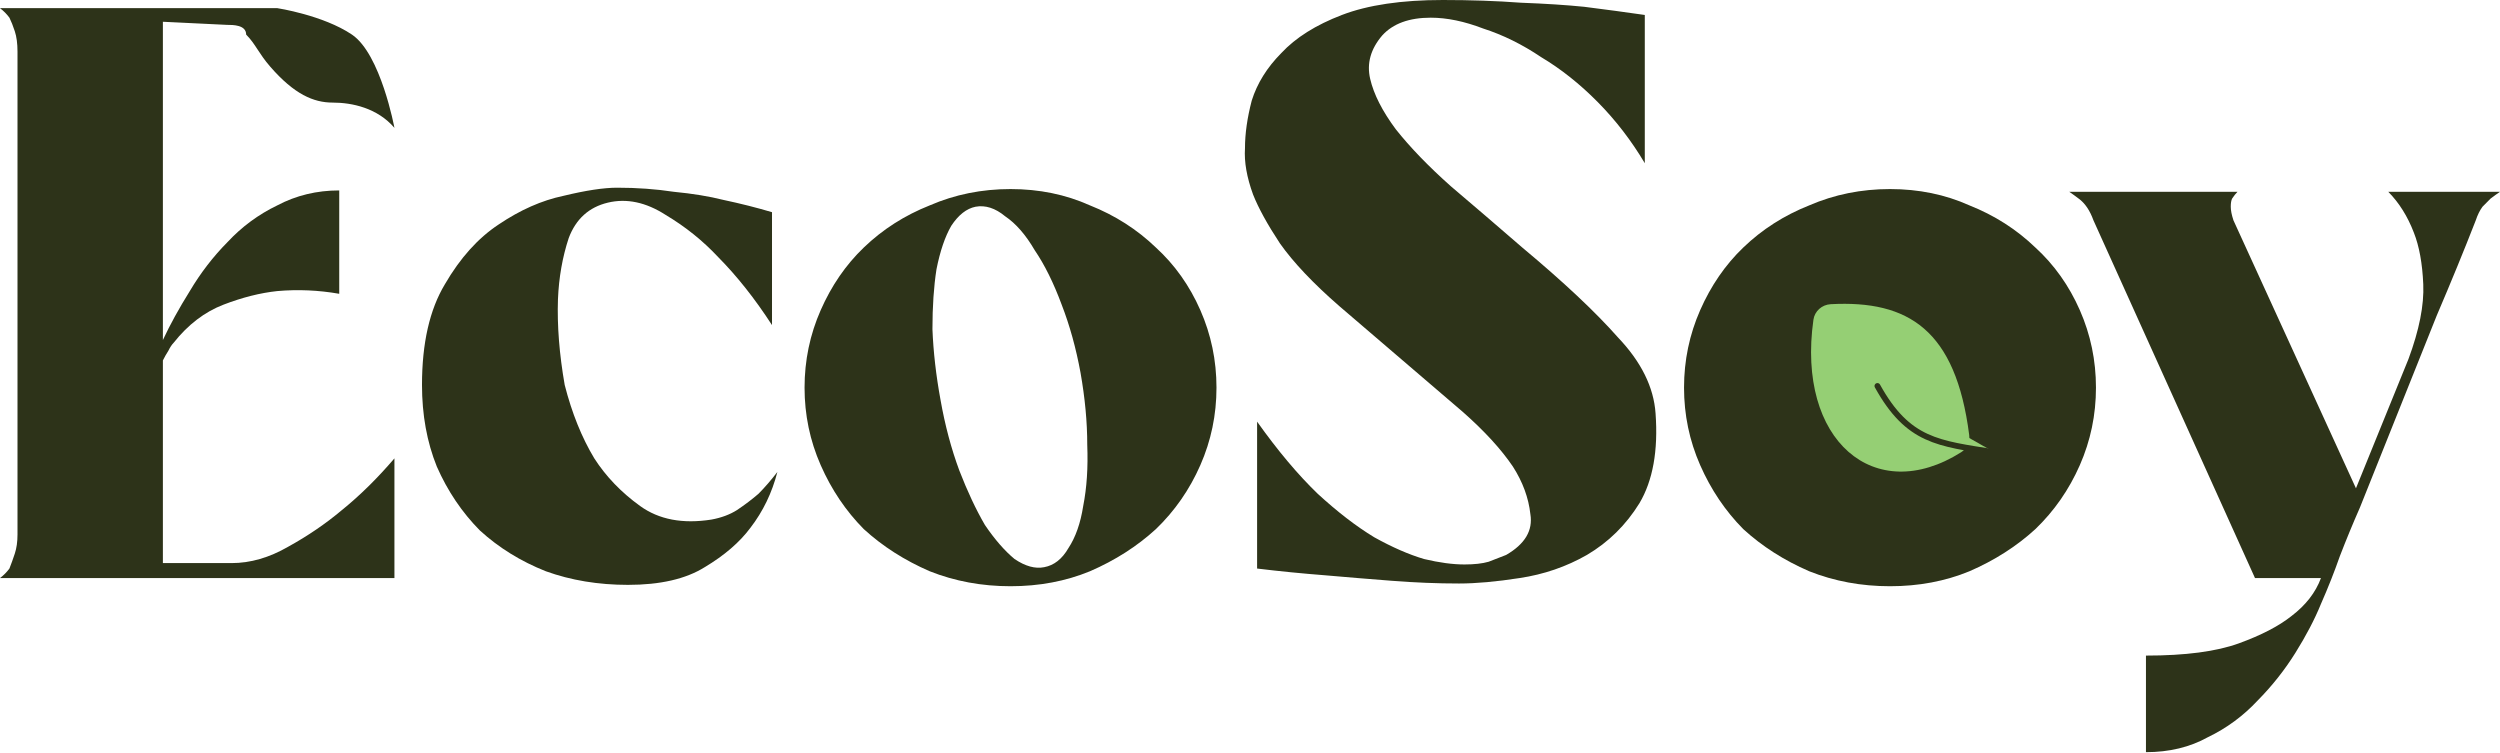
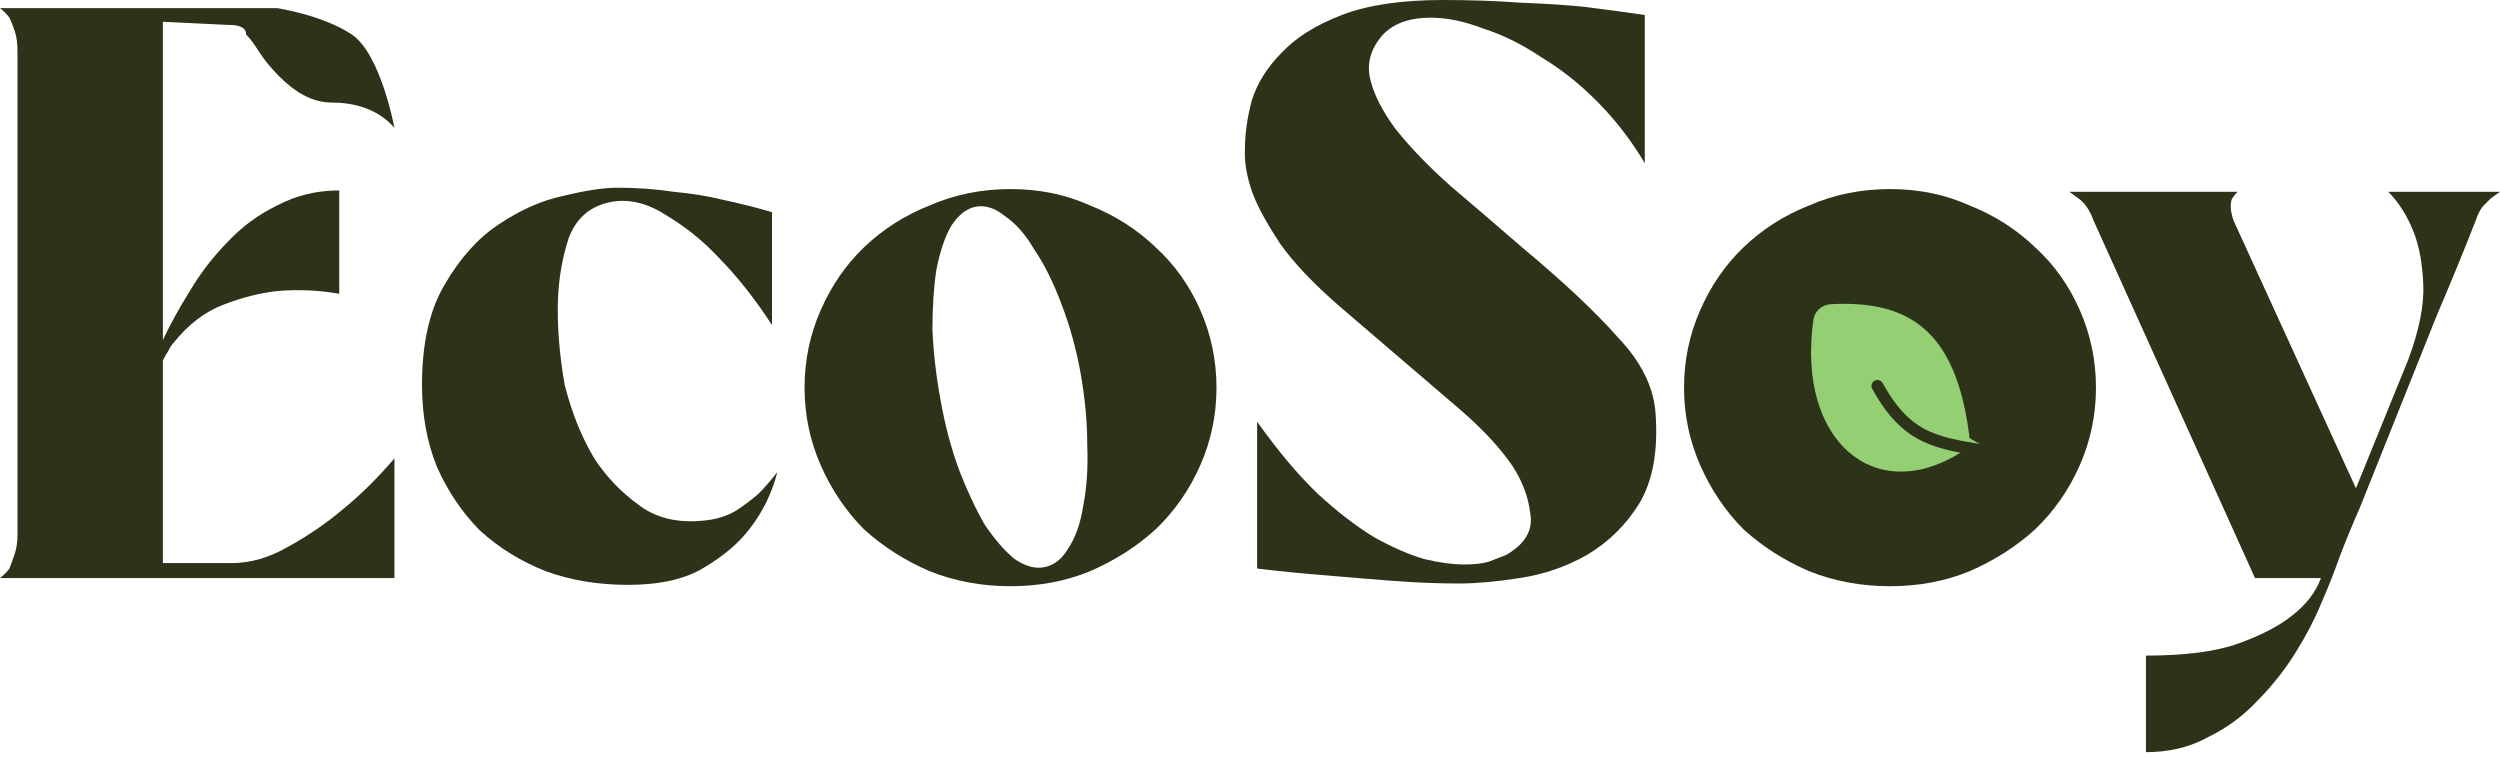
- <svg xmlns="http://www.w3.org/2000/svg" width="342" height="103" viewBox="0 0 342 103" fill="none">
-   <path d="M22.283 2.977L22.283 46.517C23.265 44.408 24.493 42.176 25.966 39.819C27.439 37.338 29.158 35.105 31.123 33.12C33.087 31.012 35.358 29.337 37.936 28.096C40.515 26.732 43.338 26.05 46.408 26.05L46.408 40.191C43.584 39.695 40.76 39.571 37.936 39.819C35.604 40.067 33.148 40.687 30.57 41.679C27.992 42.672 25.721 44.408 23.756 46.889C23.511 47.138 23.265 47.51 23.02 48.006C22.774 48.378 22.529 48.812 22.283 49.308L22.283 77.032L31.675 77.032C34.253 77.032 36.831 76.288 39.41 74.8C42.111 73.311 44.566 71.636 46.776 69.776C49.231 67.791 51.625 65.434 53.958 62.705L53.958 79.079L-1.12516e-07 79.079C0.491 78.707 0.921 78.273 1.289 77.777C1.535 77.157 1.78 76.474 2.026 75.73C2.271 74.986 2.394 74.118 2.394 73.125L2.394 7.071C2.394 5.954 2.271 5.024 2.026 4.28C1.78 3.535 1.535 2.915 1.289 2.419C0.921 1.923 0.491 1.489 -1.58846e-09 1.116L37.936 1.116C37.936 1.116 44.198 2.073 48.144 4.731C52.09 7.39 53.958 17.491 53.958 17.491C51.625 14.761 48.144 14.035 45.513 14.035C42.882 14.035 40.252 12.885 36.989 9.144C35.36 7.275 34.99 6.061 33.674 4.731C33.674 3.402 31.88 3.402 31.044 3.402L22.283 2.977Z" fill="#2D3319" />
-   <path d="M85.905 80.01C81.853 80.01 78.109 79.389 74.671 78.149C71.234 76.784 68.226 74.924 65.648 72.567C63.192 70.086 61.228 67.171 59.755 63.822C58.404 60.472 57.729 56.751 57.729 52.657C57.729 46.951 58.773 42.362 60.86 38.888C62.947 35.291 65.402 32.562 68.226 30.701C71.172 28.717 74.119 27.414 77.066 26.794C80.135 26.05 82.59 25.677 84.432 25.677C87.133 25.677 89.711 25.864 92.166 26.236C94.745 26.484 97.016 26.856 98.98 27.352C101.313 27.848 103.523 28.407 105.61 29.027L105.61 44.471C103.277 40.873 100.822 37.772 98.243 35.167C96.156 32.934 93.762 31.012 91.061 29.399C88.36 27.662 85.721 27.104 83.143 27.724C80.564 28.345 78.784 29.957 77.802 32.562C76.943 35.167 76.452 37.958 76.329 40.935C76.206 44.532 76.513 48.44 77.25 52.657C78.232 56.503 79.582 59.852 81.301 62.705C82.897 65.186 84.984 67.357 87.562 69.218C90.141 71.078 93.394 71.699 97.323 71.078C98.673 70.83 99.84 70.396 100.822 69.776C101.927 69.032 102.909 68.287 103.768 67.543C104.628 66.675 105.487 65.682 106.346 64.566C105.61 67.419 104.382 69.962 102.663 72.195C101.19 74.18 99.103 75.978 96.402 77.591C93.824 79.203 90.325 80.01 85.905 80.01Z" fill="#2D3319" />
-   <path d="M138.239 25.864C142.167 25.864 145.789 26.608 149.104 28.096C152.542 29.461 155.55 31.384 158.128 33.864C160.706 36.221 162.732 39.075 164.205 42.424C165.678 45.773 166.415 49.308 166.415 53.03C166.415 56.751 165.678 60.286 164.205 63.636C162.732 66.985 160.706 69.9 158.128 72.381C155.55 74.738 152.542 76.66 149.104 78.149C145.789 79.513 142.167 80.196 138.239 80.196C134.31 80.196 130.627 79.513 127.189 78.149C123.752 76.66 120.744 74.738 118.166 72.381C115.71 69.9 113.746 66.985 112.273 63.636C110.799 60.286 110.063 56.751 110.063 53.03C110.063 49.308 110.799 45.773 112.273 42.424C113.746 39.075 115.71 36.221 118.166 33.864C120.744 31.384 123.752 29.461 127.189 28.096C130.627 26.608 134.31 25.864 138.239 25.864ZM142.843 77.591C144.193 77.343 145.298 76.474 146.158 74.986C147.14 73.497 147.815 71.575 148.183 69.218C148.674 66.737 148.858 63.946 148.736 60.844C148.736 57.743 148.429 54.456 147.815 50.983C147.201 47.634 146.342 44.532 145.237 41.679C144.132 38.702 142.904 36.221 141.554 34.237C140.326 32.128 138.975 30.577 137.502 29.585C136.152 28.468 134.801 28.034 133.451 28.282C132.223 28.531 131.118 29.399 130.136 30.887C129.276 32.376 128.601 34.361 128.11 36.842C127.742 39.199 127.558 41.928 127.558 45.029C127.68 48.13 128.049 51.355 128.663 54.704C129.276 58.178 130.136 61.403 131.241 64.38C132.346 67.233 133.512 69.714 134.74 71.823C136.09 73.807 137.441 75.358 138.791 76.474C140.264 77.467 141.615 77.839 142.843 77.591Z" fill="#2D3319" />
-   <path d="M170.314 20.282C170.314 18.297 170.621 16.126 171.235 13.769C171.971 11.412 173.322 9.241 175.286 7.257C177.25 5.148 180.013 3.411 183.573 2.047C187.133 0.682 191.737 2.72809e-07 197.385 2.80845e-07C201.191 2.8626e-07 204.751 0.124 208.066 0.372C211.381 0.496 214.266 0.682 216.721 0.93C219.668 1.302 222.43 1.675 225.008 2.047L225.008 22.328C223.167 19.227 221.018 16.436 218.563 13.955C216.108 11.474 213.529 9.427 210.828 7.815C208.25 6.078 205.611 4.776 202.91 3.907C200.331 2.915 197.937 2.419 195.727 2.419C192.781 2.419 190.571 3.225 189.098 4.838C187.502 6.698 186.949 8.683 187.44 10.792C187.931 12.901 189.098 15.196 190.939 17.677C192.904 20.157 195.421 22.762 198.49 25.491C201.559 28.096 204.813 30.887 208.25 33.864C213.898 38.578 218.256 42.672 221.325 46.145C224.517 49.494 226.236 52.968 226.482 56.565C226.85 61.651 226.113 65.744 224.272 68.846C222.43 71.823 220.036 74.18 217.09 75.916C214.266 77.529 211.197 78.583 207.882 79.079C204.69 79.576 201.927 79.824 199.595 79.824C196.648 79.824 193.579 79.7 190.387 79.451C187.195 79.203 184.187 78.955 181.363 78.707C178.171 78.459 175.04 78.149 171.971 77.777L171.971 57.681C174.795 61.651 177.557 64.938 180.258 67.543C182.959 70.024 185.537 72.009 187.993 73.497C190.448 74.862 192.72 75.854 194.807 76.474C196.894 76.971 198.735 77.219 200.331 77.219C201.682 77.219 202.787 77.095 203.646 76.847C204.628 76.474 205.426 76.164 206.04 75.916C208.618 74.428 209.723 72.567 209.355 70.334C209.11 68.101 208.312 65.93 206.961 63.822C205.365 61.465 203.094 58.984 200.147 56.379L183.205 41.865C179.644 38.764 176.943 35.911 175.102 33.306C173.383 30.701 172.155 28.468 171.419 26.608C170.559 24.251 170.191 22.142 170.314 20.282Z" fill="#2D3319" />
-   <path d="M342 26.236C341.632 26.484 341.202 26.794 340.711 27.166C340.465 27.414 340.097 27.786 339.606 28.282C339.238 28.779 338.931 29.399 338.685 30.143C337.089 34.237 335.309 38.578 333.345 43.168L322.848 69.404C321.866 71.636 320.945 73.869 320.085 76.102C319.349 78.211 318.489 80.382 317.507 82.615C316.648 84.723 315.481 86.956 314.008 89.313C312.535 91.67 310.816 93.841 308.852 95.826C306.887 97.934 304.616 99.609 302.038 100.849C299.582 102.214 296.759 102.896 293.567 102.896L293.567 89.685C298.969 89.685 303.204 89.127 306.274 88.011C309.343 86.894 311.737 85.654 313.456 84.289C315.42 82.801 316.771 81.064 317.507 79.079L308.483 79.079L286.385 30.143C285.893 28.779 285.218 27.786 284.359 27.166C283.868 26.794 283.438 26.484 283.07 26.236L306.089 26.236C305.844 26.484 305.598 26.794 305.353 27.166C305.23 27.414 305.169 27.786 305.169 28.282C305.169 28.779 305.291 29.399 305.537 30.143L322.295 66.799L329.477 49.122C330.951 45.153 331.626 41.742 331.503 38.888C331.38 36.035 330.951 33.678 330.214 31.818C329.355 29.585 328.188 27.724 326.715 26.236L342 26.236Z" fill="#2D3319" />
-   <path d="M258.552 25.864C262.481 25.864 266.103 26.608 269.418 28.096C272.855 29.461 275.863 31.384 278.441 33.864C281.02 36.221 283.045 39.075 284.519 42.424C285.992 45.773 286.728 49.308 286.728 53.03C286.728 56.751 285.992 60.286 284.519 63.636C283.045 66.985 281.02 69.9 278.441 72.381C275.863 74.738 272.855 76.66 269.418 78.149C266.103 79.513 262.481 80.196 258.552 80.196C254.624 80.196 250.941 79.513 247.503 78.149C244.065 76.66 241.057 74.738 238.479 72.381C236.024 69.9 234.059 66.985 232.586 63.636C231.113 60.286 230.376 56.751 230.376 53.03C230.376 49.308 231.113 45.773 232.586 42.424C234.059 39.075 236.024 36.221 238.479 33.864C241.057 31.384 244.065 29.461 247.503 28.096C250.941 26.608 254.624 25.864 258.552 25.864Z" fill="#2D3319" />
-   <path d="M268.284 61.868C256.458 69.333 245.735 60.284 248.077 43.735C248.242 42.568 249.237 41.677 250.444 41.613C261.077 41.045 267.549 45.135 269.386 59.508C269.504 60.434 269.091 61.359 268.284 61.868Z" fill="#95CF74" />
-   <path d="M272.837 61.87C265.169 60.642 261.029 60.392 256.833 52.803L272.837 61.87Z" fill="#95CF74" />
-   <path d="M272.837 61.87C265.169 60.642 261.029 60.392 256.833 52.803" stroke="#2D3319" stroke-width="0.8" stroke-linecap="round" stroke-linejoin="round" />
+ <svg xmlns="http://www.w3.org/2000/svg" width="168" height="51" viewBox="0 0 168 51" fill="none">
+   <path d="M10.946 1.462L10.946 22.851C11.428 21.815 12.032 20.718 12.755 19.56C13.479 18.341 14.323 17.245 15.288 16.27C16.253 15.234 17.369 14.411 18.635 13.802C19.902 13.132 21.289 12.796 22.797 12.796L22.797 19.743C21.41 19.499 20.023 19.438 18.635 19.56C17.489 19.682 16.283 19.987 15.017 20.474C13.75 20.962 12.635 21.815 11.67 23.033C11.549 23.155 11.428 23.338 11.308 23.582C11.187 23.765 11.067 23.978 10.946 24.222L10.946 37.84L15.56 37.84C16.826 37.84 18.093 37.475 19.359 36.744C20.686 36.013 21.892 35.19 22.978 34.276C24.184 33.301 25.36 32.143 26.506 30.803L26.506 38.846L-5.52711e-08 38.846C0.241 38.663 0.452 38.45 0.633 38.206C0.754 37.901 0.874 37.566 0.995 37.201C1.116 36.835 1.176 36.409 1.176 35.921L1.176 3.473C1.176 2.925 1.116 2.468 0.995 2.102C0.874 1.737 0.754 1.432 0.633 1.188C0.452 0.944 0.241 0.731 -7.80296e-10 0.548L18.635 0.548C18.635 0.548 21.711 1.018 23.65 2.324C25.588 3.63 26.506 8.592 26.506 8.592C25.36 7.251 23.65 6.894 22.357 6.894C21.065 6.894 19.773 6.33 18.17 4.492C17.37 3.574 17.188 2.977 16.542 2.324C16.542 1.671 15.66 1.671 15.249 1.671L10.946 1.462Z" fill="#2D3319" />
+   <path d="M42.199 39.303C40.209 39.303 38.369 38.998 36.681 38.389C34.992 37.719 33.514 36.805 32.248 35.647C31.042 34.428 30.077 32.996 29.353 31.351C28.69 29.706 28.358 27.878 28.358 25.867C28.358 23.064 28.871 20.809 29.896 19.103C30.921 17.336 32.127 15.995 33.514 15.081C34.962 14.106 36.409 13.467 37.857 13.162C39.364 12.796 40.571 12.614 41.475 12.614C42.802 12.614 44.069 12.705 45.275 12.888C46.541 13.01 47.657 13.192 48.622 13.436C49.768 13.68 50.853 13.954 51.879 14.259L51.879 21.845C50.733 20.078 49.526 18.555 48.26 17.275C47.235 16.178 46.059 15.234 44.732 14.442C43.405 13.588 42.108 13.314 40.842 13.619C39.575 13.924 38.701 14.716 38.219 15.995C37.796 17.275 37.555 18.646 37.495 20.108C37.435 21.876 37.585 23.795 37.947 25.867C38.43 27.756 39.093 29.401 39.937 30.803C40.721 32.021 41.747 33.088 43.013 34.002C44.28 34.916 45.878 35.22 47.808 34.916C48.471 34.794 49.044 34.581 49.526 34.276C50.069 33.91 50.552 33.545 50.974 33.179C51.396 32.752 51.818 32.265 52.24 31.717C51.879 33.118 51.275 34.367 50.431 35.464C49.707 36.439 48.682 37.323 47.355 38.115C46.089 38.907 44.37 39.303 42.199 39.303Z" fill="#2D3319" />
+   <path d="M67.907 12.705C69.837 12.705 71.616 13.07 73.244 13.802C74.933 14.472 76.41 15.416 77.677 16.635C78.943 17.793 79.938 19.195 80.662 20.84C81.386 22.485 81.748 24.222 81.748 26.05C81.748 27.878 81.386 29.614 80.662 31.26C79.938 32.905 78.943 34.337 77.677 35.556C76.41 36.713 74.933 37.658 73.244 38.389C71.616 39.059 69.837 39.394 67.907 39.394C65.977 39.394 64.168 39.059 62.479 38.389C60.79 37.658 59.313 36.713 58.046 35.556C56.84 34.337 55.875 32.905 55.151 31.26C54.428 29.614 54.066 27.878 54.066 26.05C54.066 24.222 54.428 22.485 55.151 20.84C55.875 19.195 56.84 17.793 58.046 16.635C59.313 15.416 60.79 14.472 62.479 13.802C64.168 13.07 65.977 12.705 67.907 12.705ZM70.168 38.115C70.832 37.993 71.374 37.566 71.797 36.835C72.279 36.104 72.611 35.159 72.792 34.002C73.033 32.783 73.124 31.412 73.063 29.889C73.063 28.365 72.912 26.75 72.611 25.044C72.309 23.399 71.887 21.876 71.344 20.474C70.802 19.012 70.198 17.793 69.535 16.818C68.932 15.782 68.269 15.02 67.545 14.533C66.882 13.985 66.218 13.771 65.555 13.893C64.952 14.015 64.409 14.442 63.926 15.173C63.504 15.904 63.172 16.879 62.931 18.098C62.75 19.255 62.66 20.596 62.66 22.119C62.72 23.643 62.901 25.227 63.203 26.872C63.504 28.578 63.926 30.163 64.469 31.625C65.012 33.027 65.585 34.245 66.188 35.281C66.851 36.256 67.515 37.018 68.178 37.566C68.902 38.054 69.565 38.237 70.168 38.115Z" fill="#2D3319" />
+   <path d="M83.663 9.963C83.663 8.988 83.814 7.922 84.115 6.764C84.477 5.606 85.141 4.54 86.105 3.565C87.07 2.529 88.427 1.676 90.176 1.005C91.925 0.335 94.187 1.34012e-07 96.961 1.37959e-07C98.831 1.40619e-07 100.58 0.061 102.208 0.183C103.836 0.244 105.253 0.335 106.46 0.457C107.907 0.64 109.264 0.823 110.53 1.005L110.53 10.968C109.626 9.445 108.57 8.074 107.364 6.855C106.158 5.636 104.892 4.631 103.565 3.839C102.298 2.986 101.002 2.346 99.675 1.919C98.408 1.432 97.232 1.188 96.147 1.188C94.699 1.188 93.614 1.584 92.89 2.376C92.106 3.29 91.835 4.265 92.076 5.301C92.317 6.337 92.89 7.465 93.795 8.683C94.76 9.902 95.996 11.181 97.504 12.522C99.011 13.802 100.61 15.173 102.298 16.635C105.073 18.951 107.213 20.962 108.721 22.668C110.289 24.313 111.134 26.019 111.254 27.786C111.435 30.285 111.073 32.295 110.169 33.819C109.264 35.281 108.088 36.439 106.641 37.292C105.253 38.084 103.746 38.602 102.117 38.846C100.549 39.09 99.192 39.212 98.046 39.212C96.599 39.212 95.091 39.151 93.523 39.029C91.955 38.907 90.478 38.785 89.091 38.663C87.523 38.541 85.985 38.389 84.477 38.206L84.477 28.335C85.864 30.285 87.221 31.899 88.548 33.179C89.875 34.398 91.141 35.373 92.347 36.104C93.553 36.774 94.669 37.262 95.695 37.566C96.72 37.81 97.624 37.932 98.408 37.932C99.072 37.932 99.615 37.871 100.037 37.749C100.519 37.566 100.911 37.414 101.213 37.292C102.479 36.561 103.022 35.647 102.841 34.55C102.72 33.453 102.328 32.387 101.665 31.351C100.881 30.193 99.765 28.974 98.318 27.695L89.995 20.566C88.246 19.042 86.92 17.641 86.015 16.361C85.171 15.081 84.567 13.985 84.206 13.07C83.784 11.913 83.603 10.877 83.663 9.963Z" fill="#2D3319" />
+   <path d="M168 12.888C167.819 13.01 167.608 13.162 167.367 13.345C167.246 13.467 167.065 13.649 166.824 13.893C166.643 14.137 166.492 14.442 166.372 14.807C165.588 16.818 164.713 18.951 163.748 21.205L158.592 34.093C158.109 35.19 157.657 36.287 157.235 37.383C156.873 38.419 156.451 39.486 155.968 40.583C155.546 41.618 154.973 42.715 154.25 43.873C153.526 45.031 152.682 46.097 151.717 47.072C150.752 48.108 149.636 48.931 148.37 49.54C147.163 50.21 145.776 50.545 144.208 50.545L144.208 44.056C146.862 44.056 148.942 43.782 150.45 43.233C151.958 42.685 153.134 42.075 153.978 41.405C154.943 40.674 155.607 39.821 155.968 38.846L151.536 38.846L140.68 14.807C140.439 14.137 140.107 13.649 139.685 13.345C139.444 13.162 139.233 13.01 139.052 12.888L150.36 12.888C150.239 13.01 150.118 13.162 149.998 13.345C149.938 13.467 149.907 13.649 149.907 13.893C149.907 14.137 149.968 14.442 150.088 14.807L158.32 32.813L161.849 24.13C162.572 22.18 162.904 20.505 162.844 19.103C162.783 17.702 162.572 16.544 162.21 15.63C161.788 14.533 161.215 13.619 160.492 12.888L168 12.888Z" fill="#2D3319" />
+   <path d="M127.008 12.705C128.938 12.705 130.717 13.07 132.346 13.802C134.034 14.472 135.512 15.416 136.778 16.635C138.045 17.793 139.04 19.195 139.763 20.84C140.487 22.485 140.849 24.222 140.849 26.05C140.849 27.878 140.487 29.614 139.763 31.26C139.04 32.905 138.045 34.337 136.778 35.556C135.512 36.713 134.034 37.658 132.346 38.389C130.717 39.059 128.938 39.394 127.008 39.394C125.078 39.394 123.269 39.059 121.58 38.389C119.892 37.658 118.414 36.713 117.148 35.556C115.942 34.337 114.977 32.905 114.253 31.26C113.529 29.614 113.167 27.878 113.167 26.05C113.167 24.222 113.529 22.485 114.253 20.84C114.977 19.195 115.942 17.793 117.148 16.635C118.414 15.416 119.892 14.472 121.58 13.802C123.269 13.07 125.078 12.705 127.008 12.705Z" fill="#2D3319" />
+   <path d="M131.788 30.392C125.979 34.059 120.711 29.614 121.862 21.485C121.943 20.911 122.432 20.473 123.025 20.442C128.248 20.163 131.427 22.172 132.329 29.233C132.387 29.687 132.184 30.142 131.788 30.392Z" fill="#95CF74" />
+   <path d="M134.025 30.392C130.259 29.789 128.225 29.666 126.164 25.938Z" fill="#95CF74" />
+   <path d="M134.025 30.392C130.259 29.789 128.225 29.666 126.164 25.938" stroke="#2D3319" stroke-width="0.8" stroke-linecap="round" stroke-linejoin="round" />
</svg>
